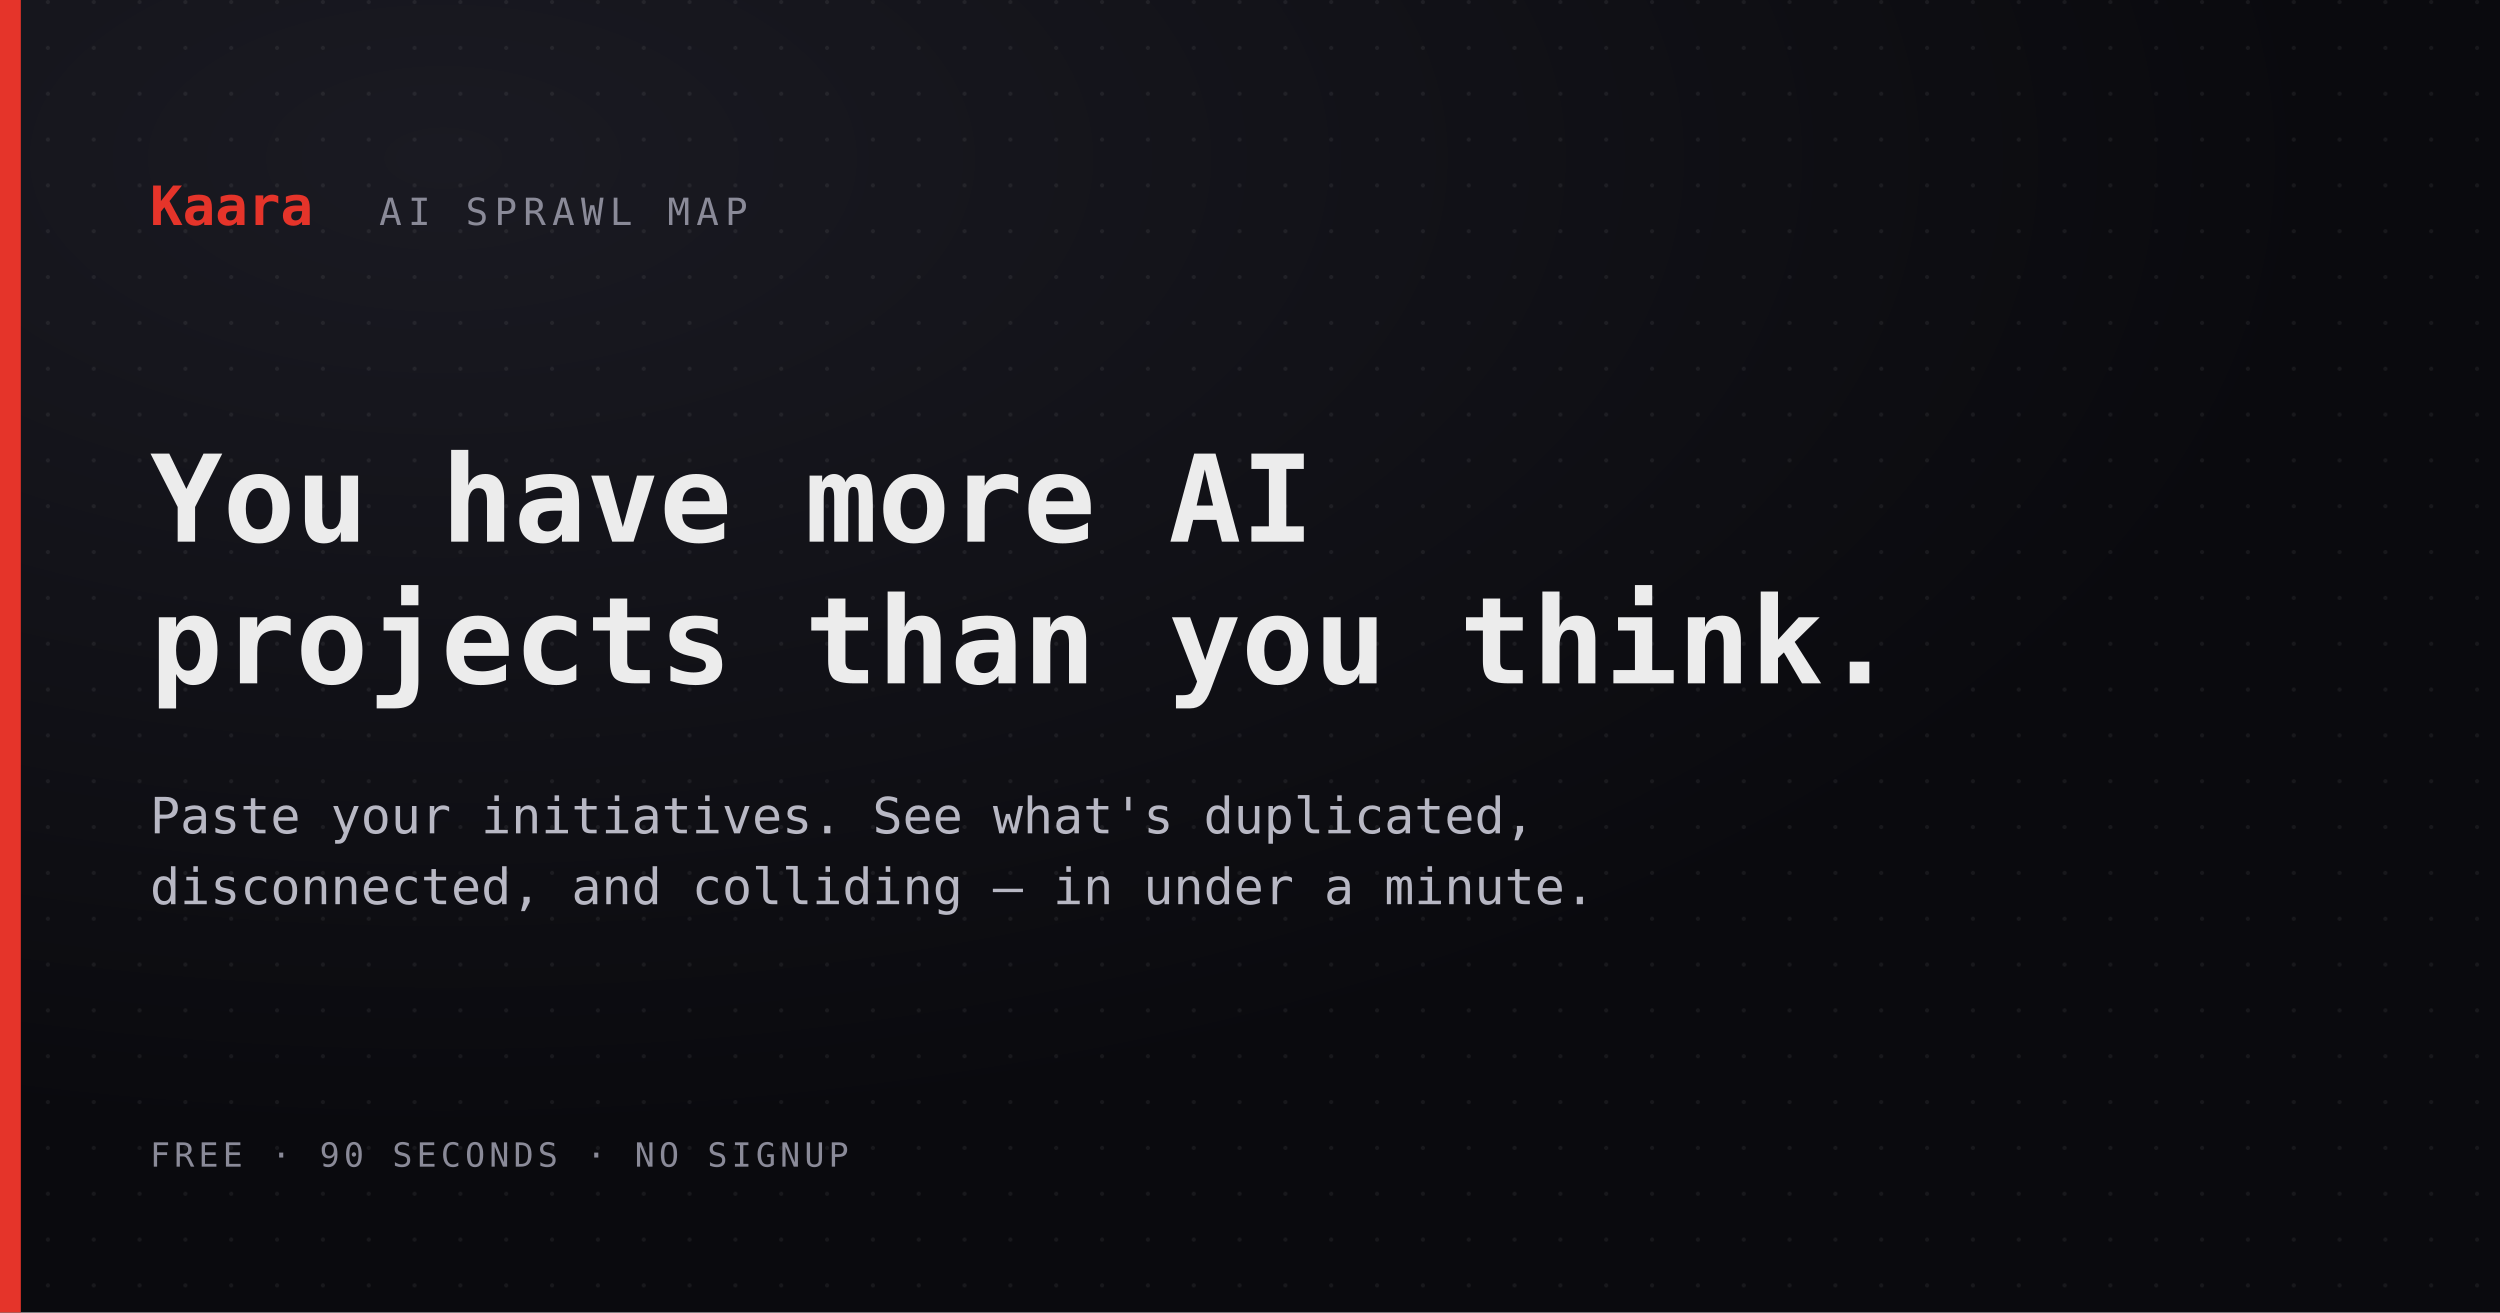
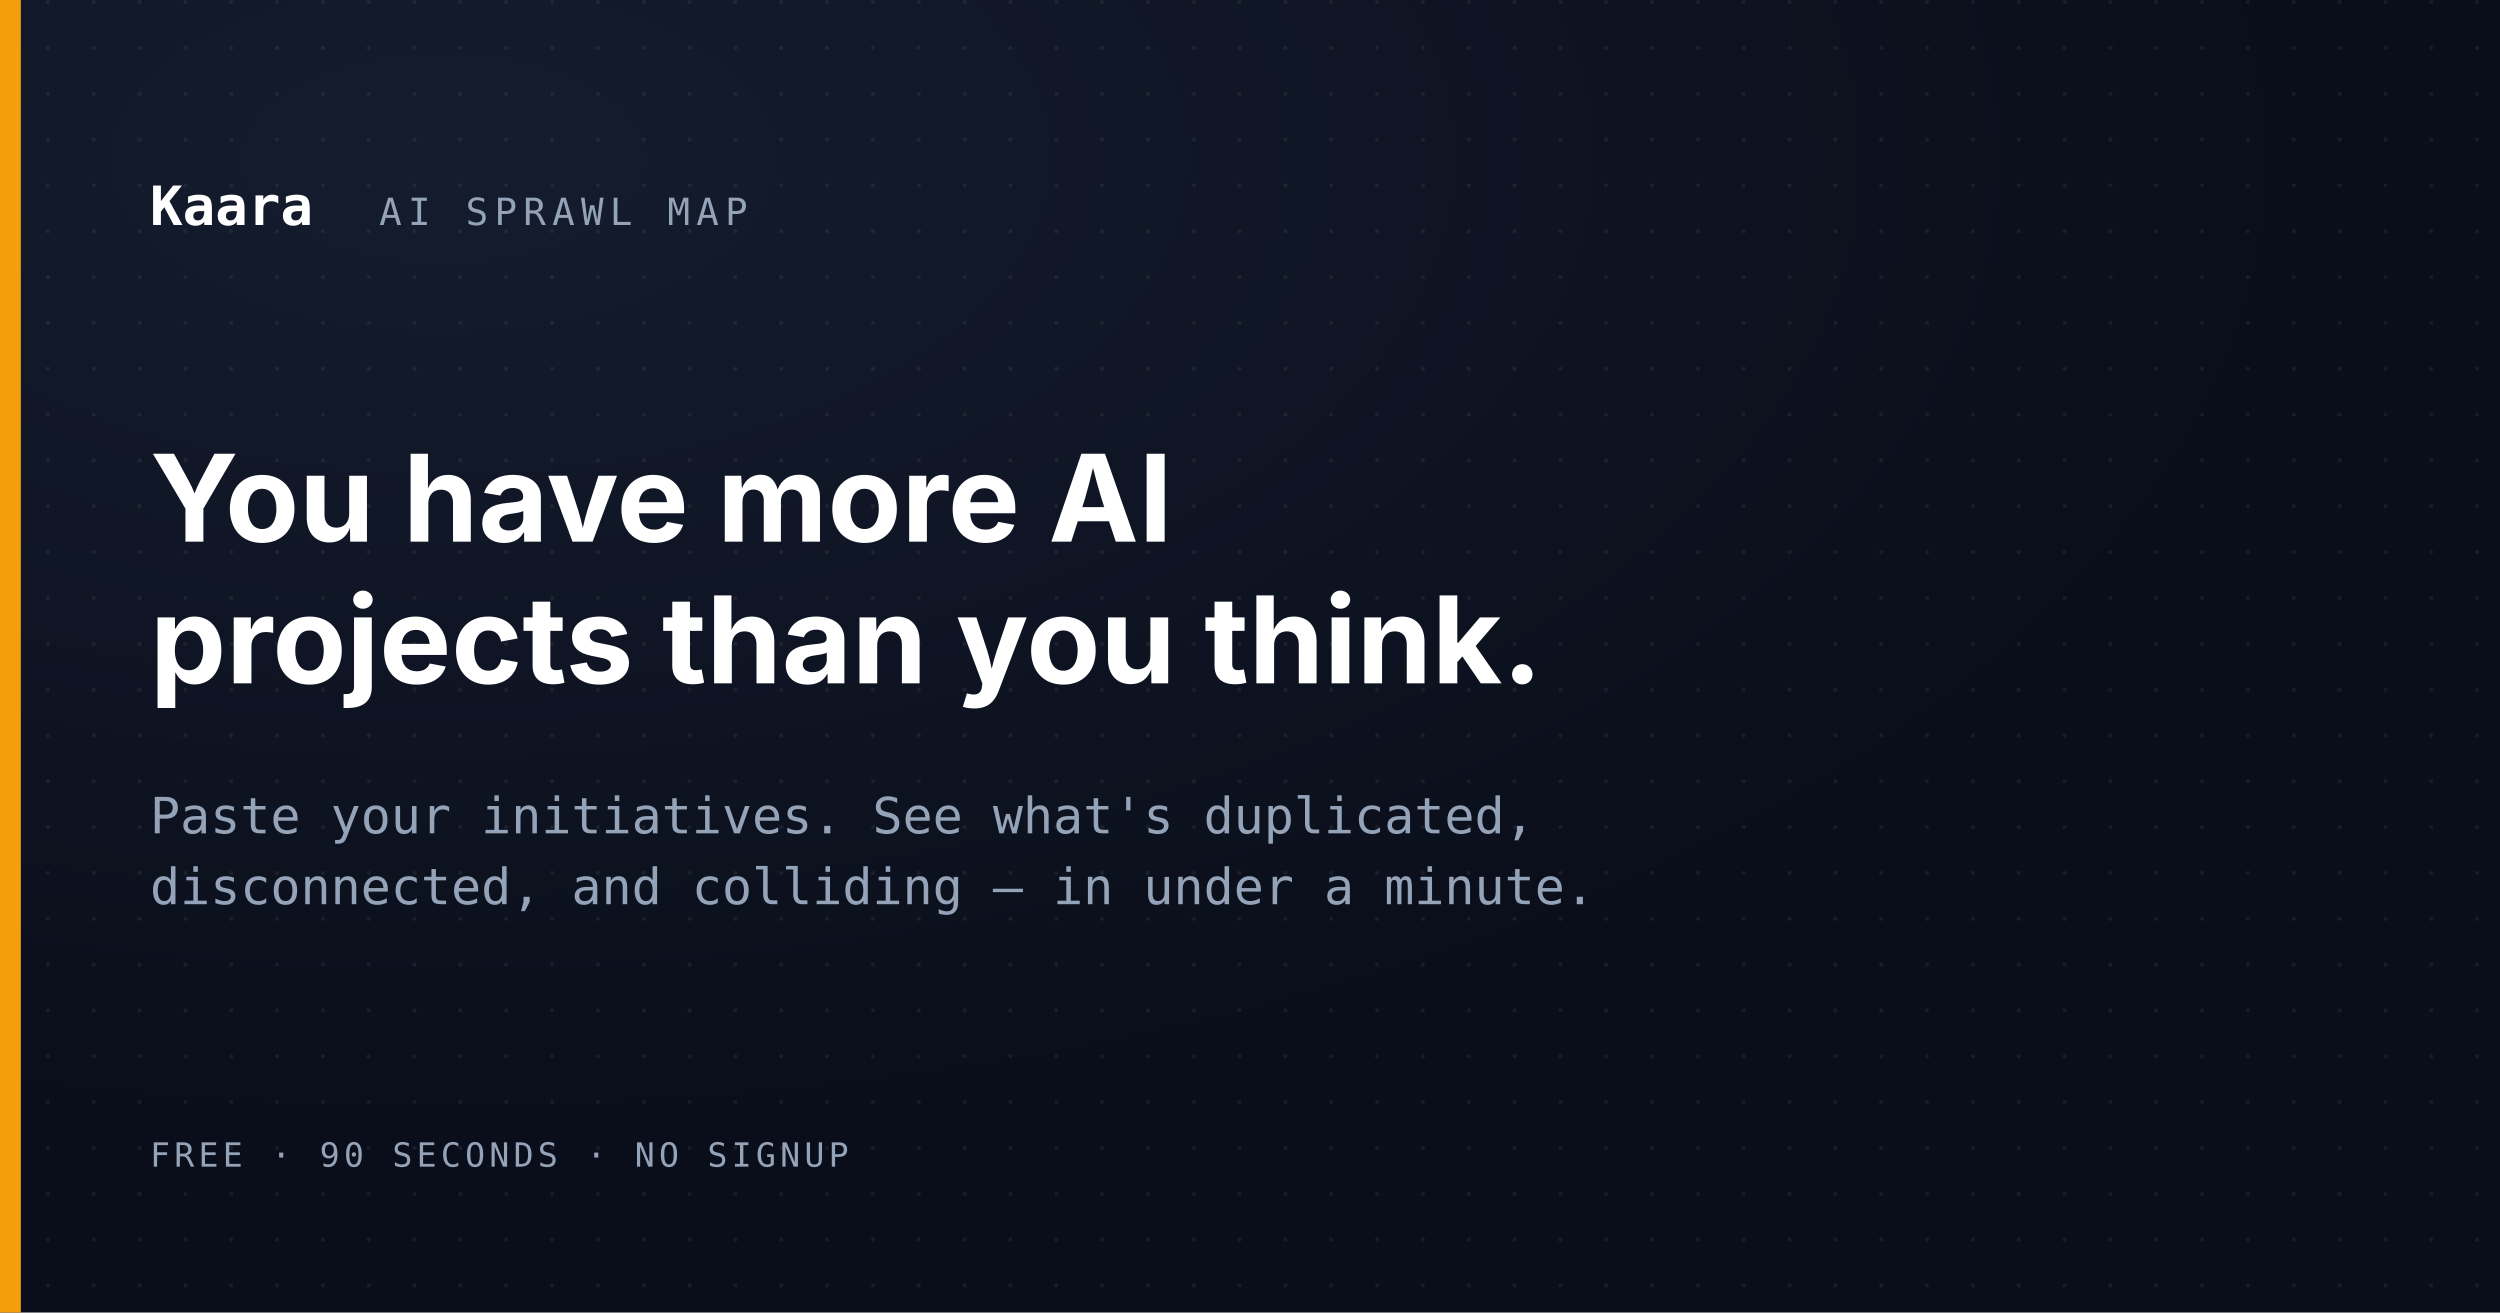
<svg xmlns="http://www.w3.org/2000/svg" width="1200" height="630" viewBox="0 0 1200 630">
  <defs>
    <radialGradient id="glow" cx="18%" cy="12%" r="75%">
-       <stop offset="0%" stop-color="#1a1a22" />
-       <stop offset="100%" stop-color="#0a0a0e" />
+       <stop offset="0%" stop-color="#141c2e" />
+       <stop offset="100%" stop-color="#0A0E1A" />
    </radialGradient>
    <pattern id="grain" width="22" height="22" patternUnits="userSpaceOnUse">
      <circle cx="1" cy="1" r="1" fill="rgba(255,255,255,0.06)" />
    </pattern>
  </defs>
  <rect width="1200" height="630" fill="url(#glow)" />
  <rect width="1200" height="630" fill="url(#grain)" />
-   <rect x="0" y="0" width="10" height="630" fill="#E5342A" />
-   <text x="72" y="108" font-family="ui-monospace, 'IBM Plex Mono', monospace" font-size="26" font-weight="700" fill="#E5342A">Kaara</text>
-   <text x="182" y="108" font-family="ui-monospace, 'IBM Plex Mono', monospace" font-size="18" letter-spacing="3" fill="#8a8a98">AI SPRAWL MAP</text>
-   <text x="72" y="260" font-family="ui-monospace, 'IBM Plex Mono', monospace" font-size="58" font-weight="700" fill="#ececec">
+   <rect x="0" y="0" width="10" height="630" fill="#F59E0B" />
+   <text x="72" y="108" font-family="ui-monospace, 'JetBrains Mono', monospace" font-size="26" font-weight="700" fill="#FFFFFF">Kaara</text>
+   <text x="182" y="108" font-family="ui-monospace, 'JetBrains Mono', monospace" font-size="18" letter-spacing="3" fill="#94a3b8">AI SPRAWL MAP</text>
+   <text x="72" y="260" font-family="Inter, ui-sans-serif, sans-serif" font-size="58" font-weight="700" fill="#FFFFFF">
    <tspan x="72" dy="0">You have more AI</tspan>
    <tspan x="72" dy="68">projects than you think.</tspan>
  </text>
-   <text x="72" y="400" font-family="ui-monospace, 'IBM Plex Mono', monospace" font-size="24" fill="#b8b8c4">Paste your initiatives. See what's duplicated,</text>
-   <text x="72" y="434" font-family="ui-monospace, 'IBM Plex Mono', monospace" font-size="24" fill="#b8b8c4">disconnected, and colliding — in under a minute.</text>
-   <text x="72" y="560" font-family="ui-monospace, 'IBM Plex Mono', monospace" font-size="16" letter-spacing="2" fill="#8a8a98">FREE · 90 SECONDS · NO SIGNUP</text>
+   <text x="72" y="400" font-family="ui-monospace, 'JetBrains Mono', monospace" font-size="24" fill="#94a3b8">Paste your initiatives. See what's duplicated,</text>
+   <text x="72" y="434" font-family="ui-monospace, 'JetBrains Mono', monospace" font-size="24" fill="#94a3b8">disconnected, and colliding — in under a minute.</text>
+   <text x="72" y="560" font-family="ui-monospace, 'JetBrains Mono', monospace" font-size="16" letter-spacing="2" fill="#94a3b8">FREE · 90 SECONDS · NO SIGNUP</text>
</svg>
